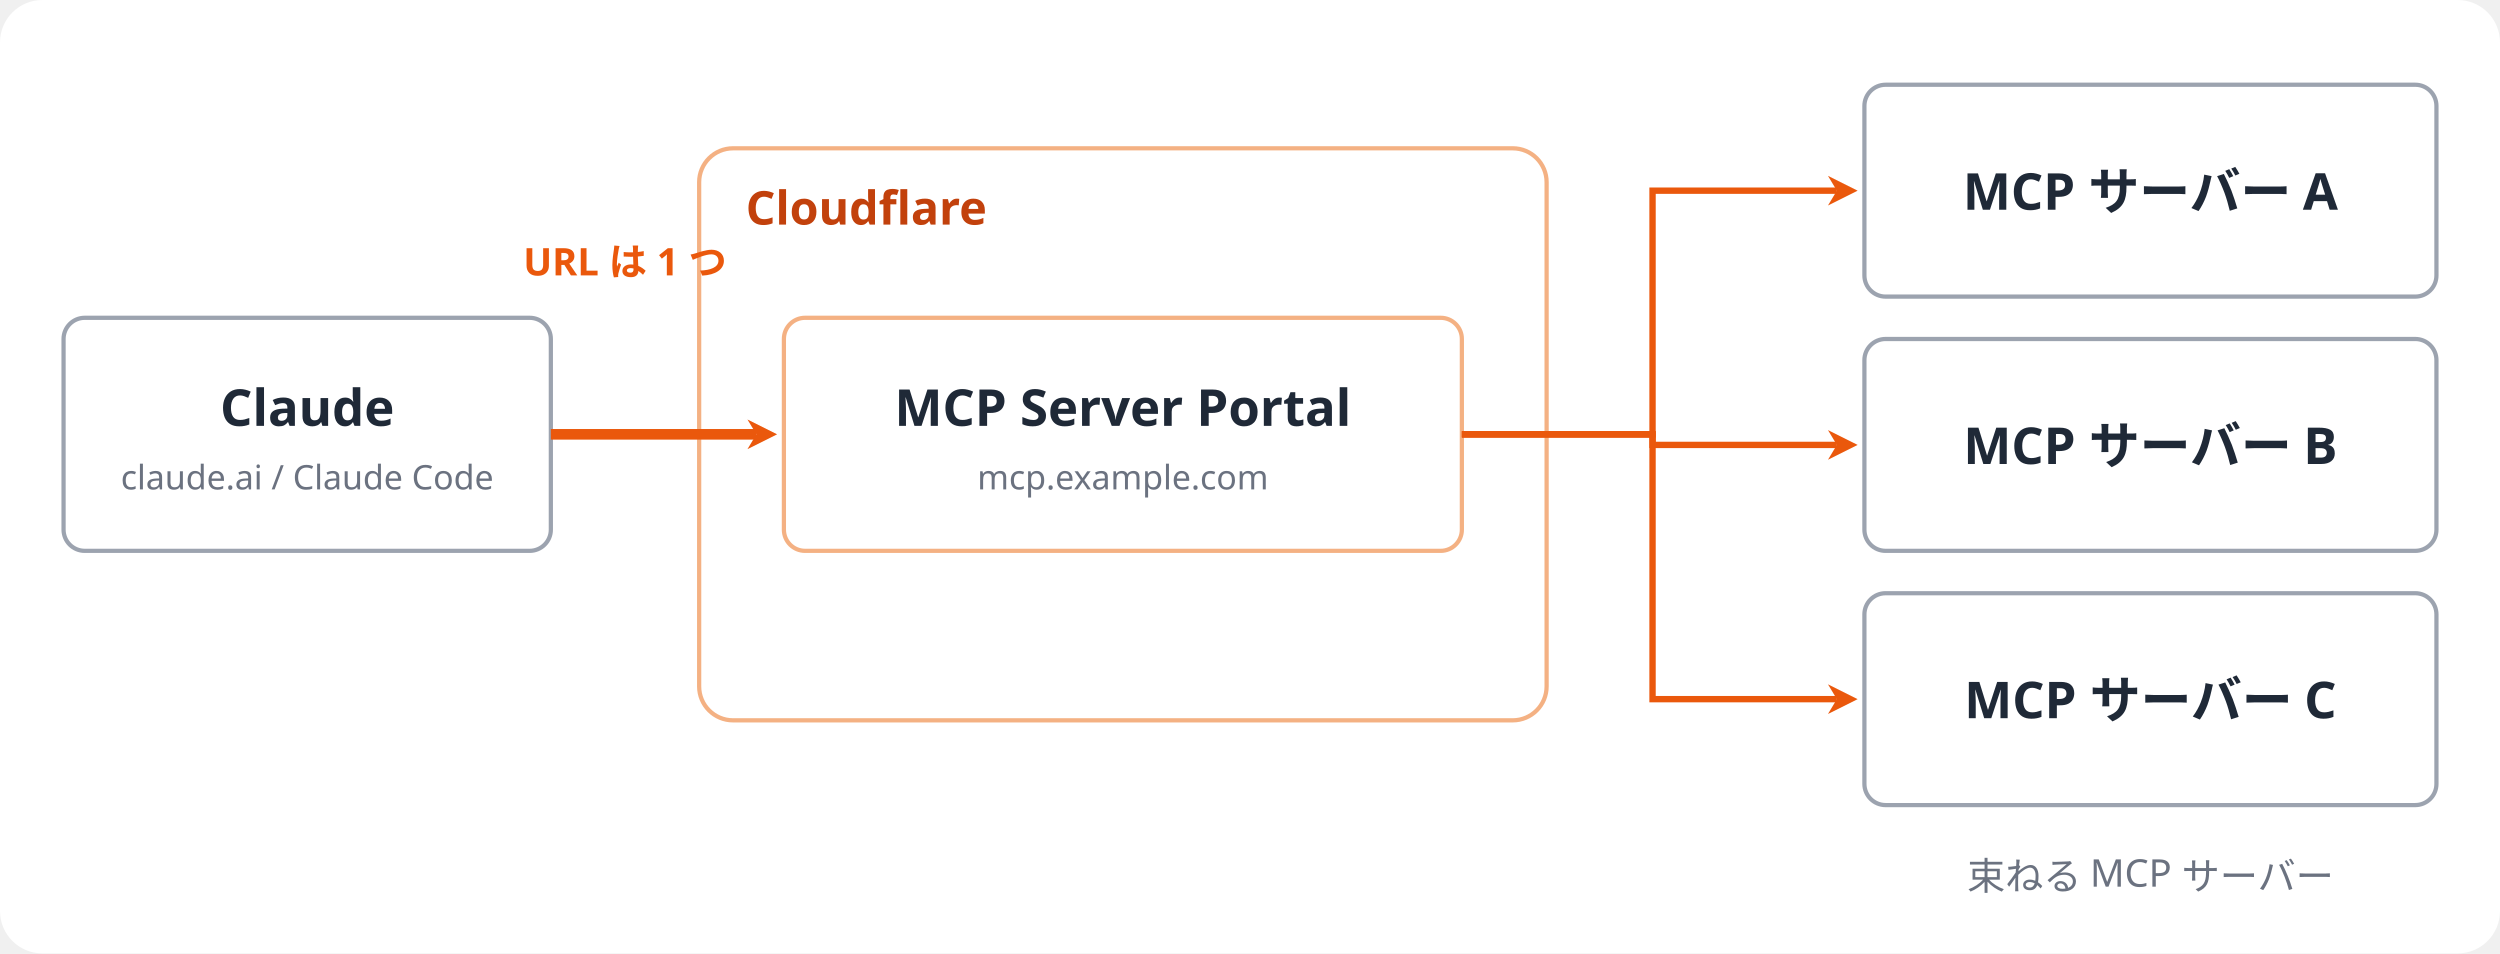
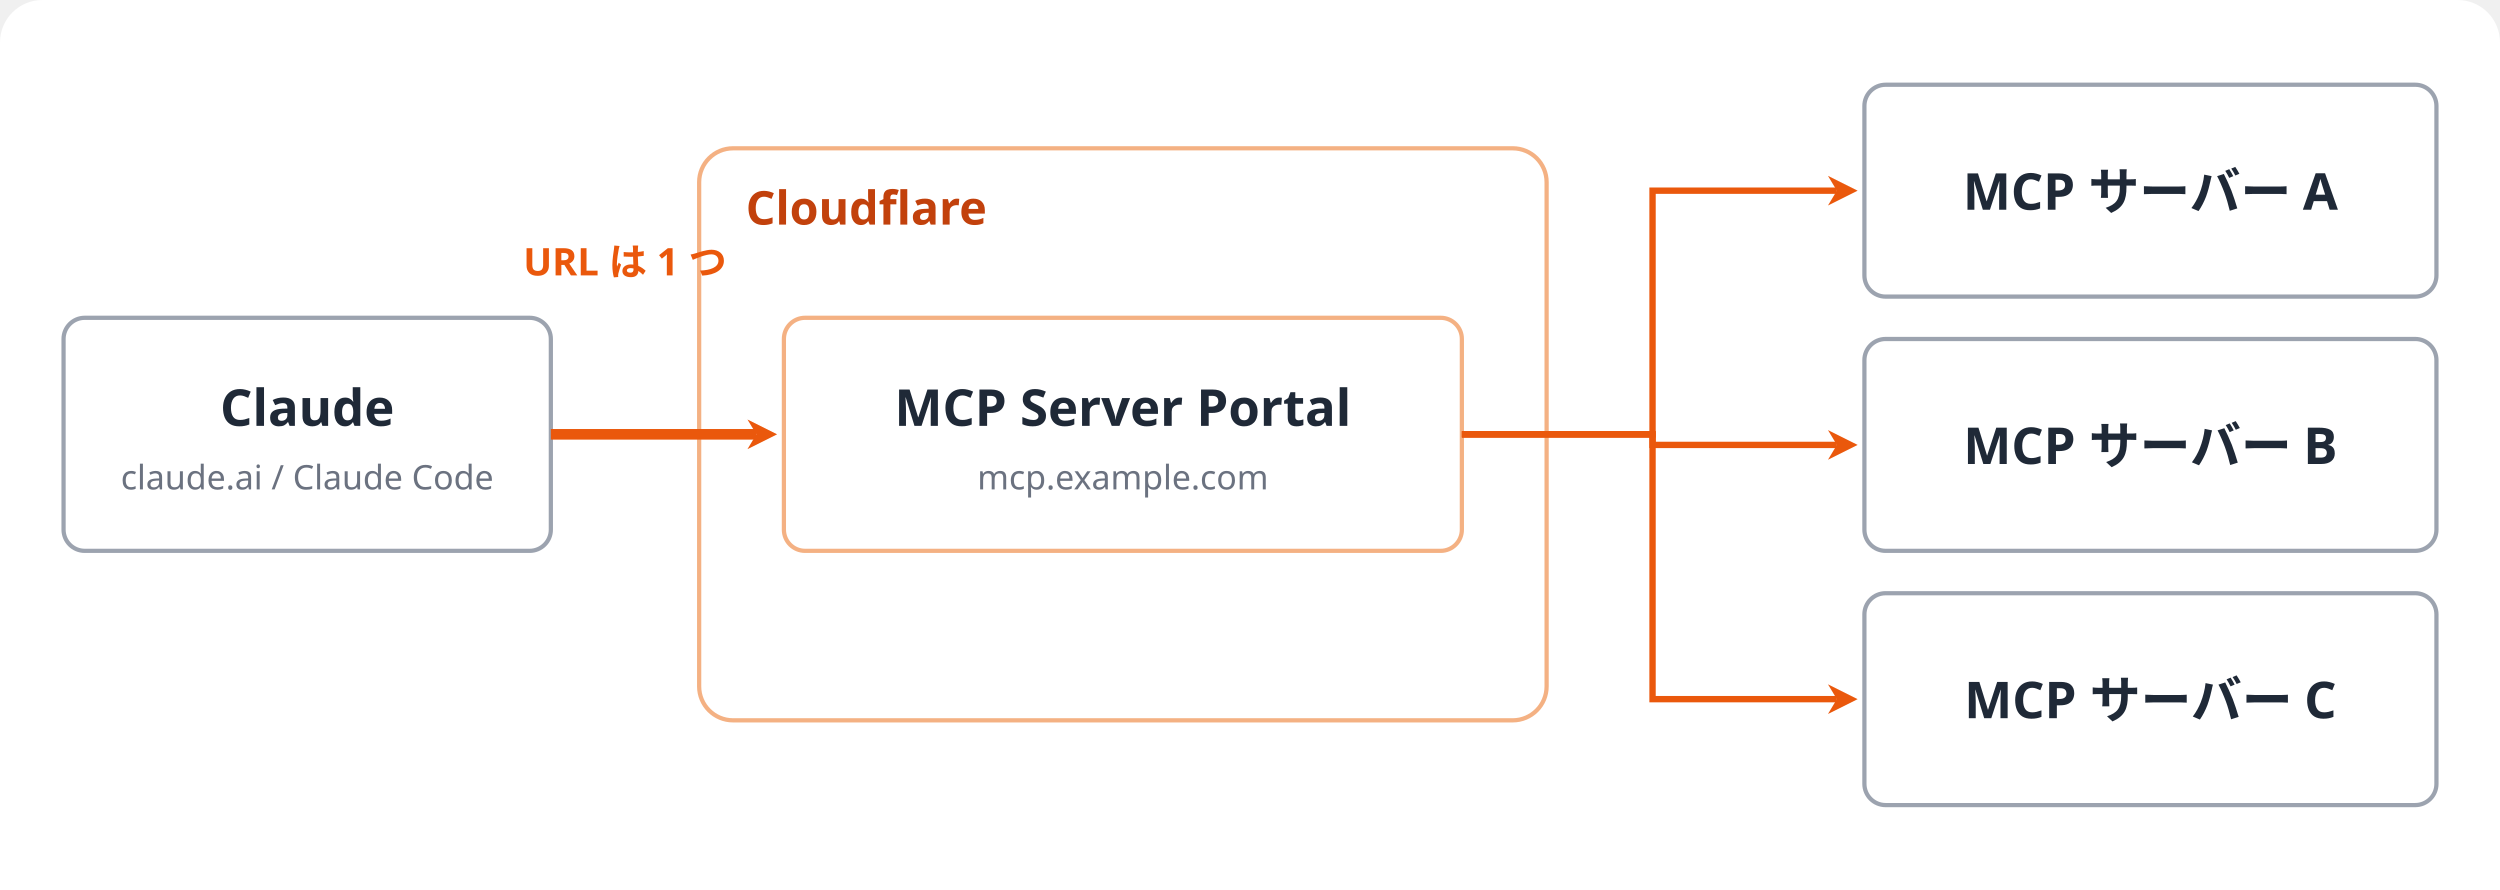
- <svg xmlns="http://www.w3.org/2000/svg" width="1180" height="450" viewBox="0 0 1180 450">
+ <svg xmlns="http://www.w3.org/2000/svg" width="1180" height="420" viewBox="0 0 1180 420">
  <defs>
    <marker id="a9CA3AF" viewBox="0 0 10 10" refX="3" refY="5" markerWidth="14" markerHeight="14" markerUnits="userSpaceOnUse" orient="auto">
      <path d="M0,0 L10,5 L0,10 L3,5 z" fill="#9CA3AF" />
    </marker>
    <marker id="aEA580C" viewBox="0 0 10 10" refX="3" refY="5" markerWidth="14" markerHeight="14" markerUnits="userSpaceOnUse" orient="auto">
      <path d="M0,0 L10,5 L0,10 L3,5 z" fill="#EA580C" />
    </marker>
    <marker id="aDC2626" viewBox="0 0 10 10" refX="3" refY="5" markerWidth="14" markerHeight="14" markerUnits="userSpaceOnUse" orient="auto">
      <path d="M0,0 L10,5 L0,10 L3,5 z" fill="#DC2626" />
    </marker>
    <marker id="a6B7280" viewBox="0 0 10 10" refX="3" refY="5" markerWidth="14" markerHeight="14" markerUnits="userSpaceOnUse" orient="auto">
      <path d="M0,0 L10,5 L0,10 L3,5 z" fill="#6B7280" />
    </marker>
  </defs>
  <rect width="1180" height="450" rx="20" fill="#FFFFFF" />
  <g>
    <rect x="30" y="150" width="230" height="110" rx="10" fill="#FFFFFF" stroke="#9CA3AF" stroke-width="2" />
    <text x="145.0" y="201.0" font-family="'BIZ UDPGothic', 'Hiragino Sans', sans-serif" font-size="24" font-weight="700" fill="#1F2937" text-anchor="middle">Claude</text>
    <text x="145.0" y="231.0" font-family="'BIZ UDPGothic', 'Hiragino Sans', sans-serif" font-size="16" font-weight="400" fill="#6B7280" text-anchor="middle">claude.ai / Claude Code</text>
  </g>
  <rect x="330" y="70" width="400" height="270" rx="16" fill="none" stroke="#F4B183" stroke-width="2" />
  <text x="352" y="106" font-family="'BIZ UDPGothic', 'Hiragino Sans', sans-serif" font-size="22" font-weight="700" fill="#C2410C" text-anchor="start">Cloudflare</text>
  <g>
    <rect x="370" y="150" width="320" height="110" rx="10" fill="#FFFFFF" stroke="#F4B183" stroke-width="2" />
    <text x="530.0" y="201.0" font-family="'BIZ UDPGothic', 'Hiragino Sans', sans-serif" font-size="24" font-weight="700" fill="#1F2937" text-anchor="middle">MCP Server Portal</text>
    <text x="530.0" y="231.0" font-family="'BIZ UDPGothic', 'Hiragino Sans', sans-serif" font-size="16" font-weight="400" fill="#6B7280" text-anchor="middle">mcp.example.com</text>
  </g>
  <path d="M260,205 L357,205" fill="none" stroke="#EA580C" stroke-width="5" opacity="1" marker-end="url(#aEA580C)" />
  <text x="295" y="130" font-family="'BIZ UDPGothic', 'Hiragino Sans', sans-serif" font-size="18" font-weight="700" fill="#EA580C" text-anchor="middle">URL は 1 つ</text>
  <g>
    <rect x="880" y="40" width="270" height="100" rx="10" fill="#FFFFFF" stroke="#9CA3AF" stroke-width="2" />
    <text x="1015.0" y="99.0" font-family="'BIZ UDPGothic', 'Hiragino Sans', sans-serif" font-size="24" font-weight="700" fill="#1F2937" text-anchor="middle">MCP サーバー A</text>
  </g>
  <path d="M690,205 L780,205 L780,90 L867,90" fill="none" stroke="#EA580C" stroke-width="3" opacity="1" marker-end="url(#aEA580C)" />
  <g>
    <rect x="880" y="160" width="270" height="100" rx="10" fill="#FFFFFF" stroke="#9CA3AF" stroke-width="2" />
    <text x="1015.0" y="219.0" font-family="'BIZ UDPGothic', 'Hiragino Sans', sans-serif" font-size="24" font-weight="700" fill="#1F2937" text-anchor="middle">MCP サーバー B</text>
  </g>
  <path d="M690,205 L780,205 L780,210 L867,210" fill="none" stroke="#EA580C" stroke-width="3" opacity="1" marker-end="url(#aEA580C)" />
  <g>
    <rect x="880" y="280" width="270" height="100" rx="10" fill="#FFFFFF" stroke="#9CA3AF" stroke-width="2" />
    <text x="1015.0" y="339.0" font-family="'BIZ UDPGothic', 'Hiragino Sans', sans-serif" font-size="24" font-weight="700" fill="#1F2937" text-anchor="middle">MCP サーバー C</text>
  </g>
  <path d="M690,205 L780,205 L780,330 L867,330" fill="none" stroke="#EA580C" stroke-width="3" opacity="1" marker-end="url(#aEA580C)" />
-   <text x="1015" y="420" font-family="'BIZ UDPGothic', 'Hiragino Sans', sans-serif" font-size="18" font-weight="500" fill="#6B7280" text-anchor="middle">束ねる MCP サーバー</text>
</svg>
